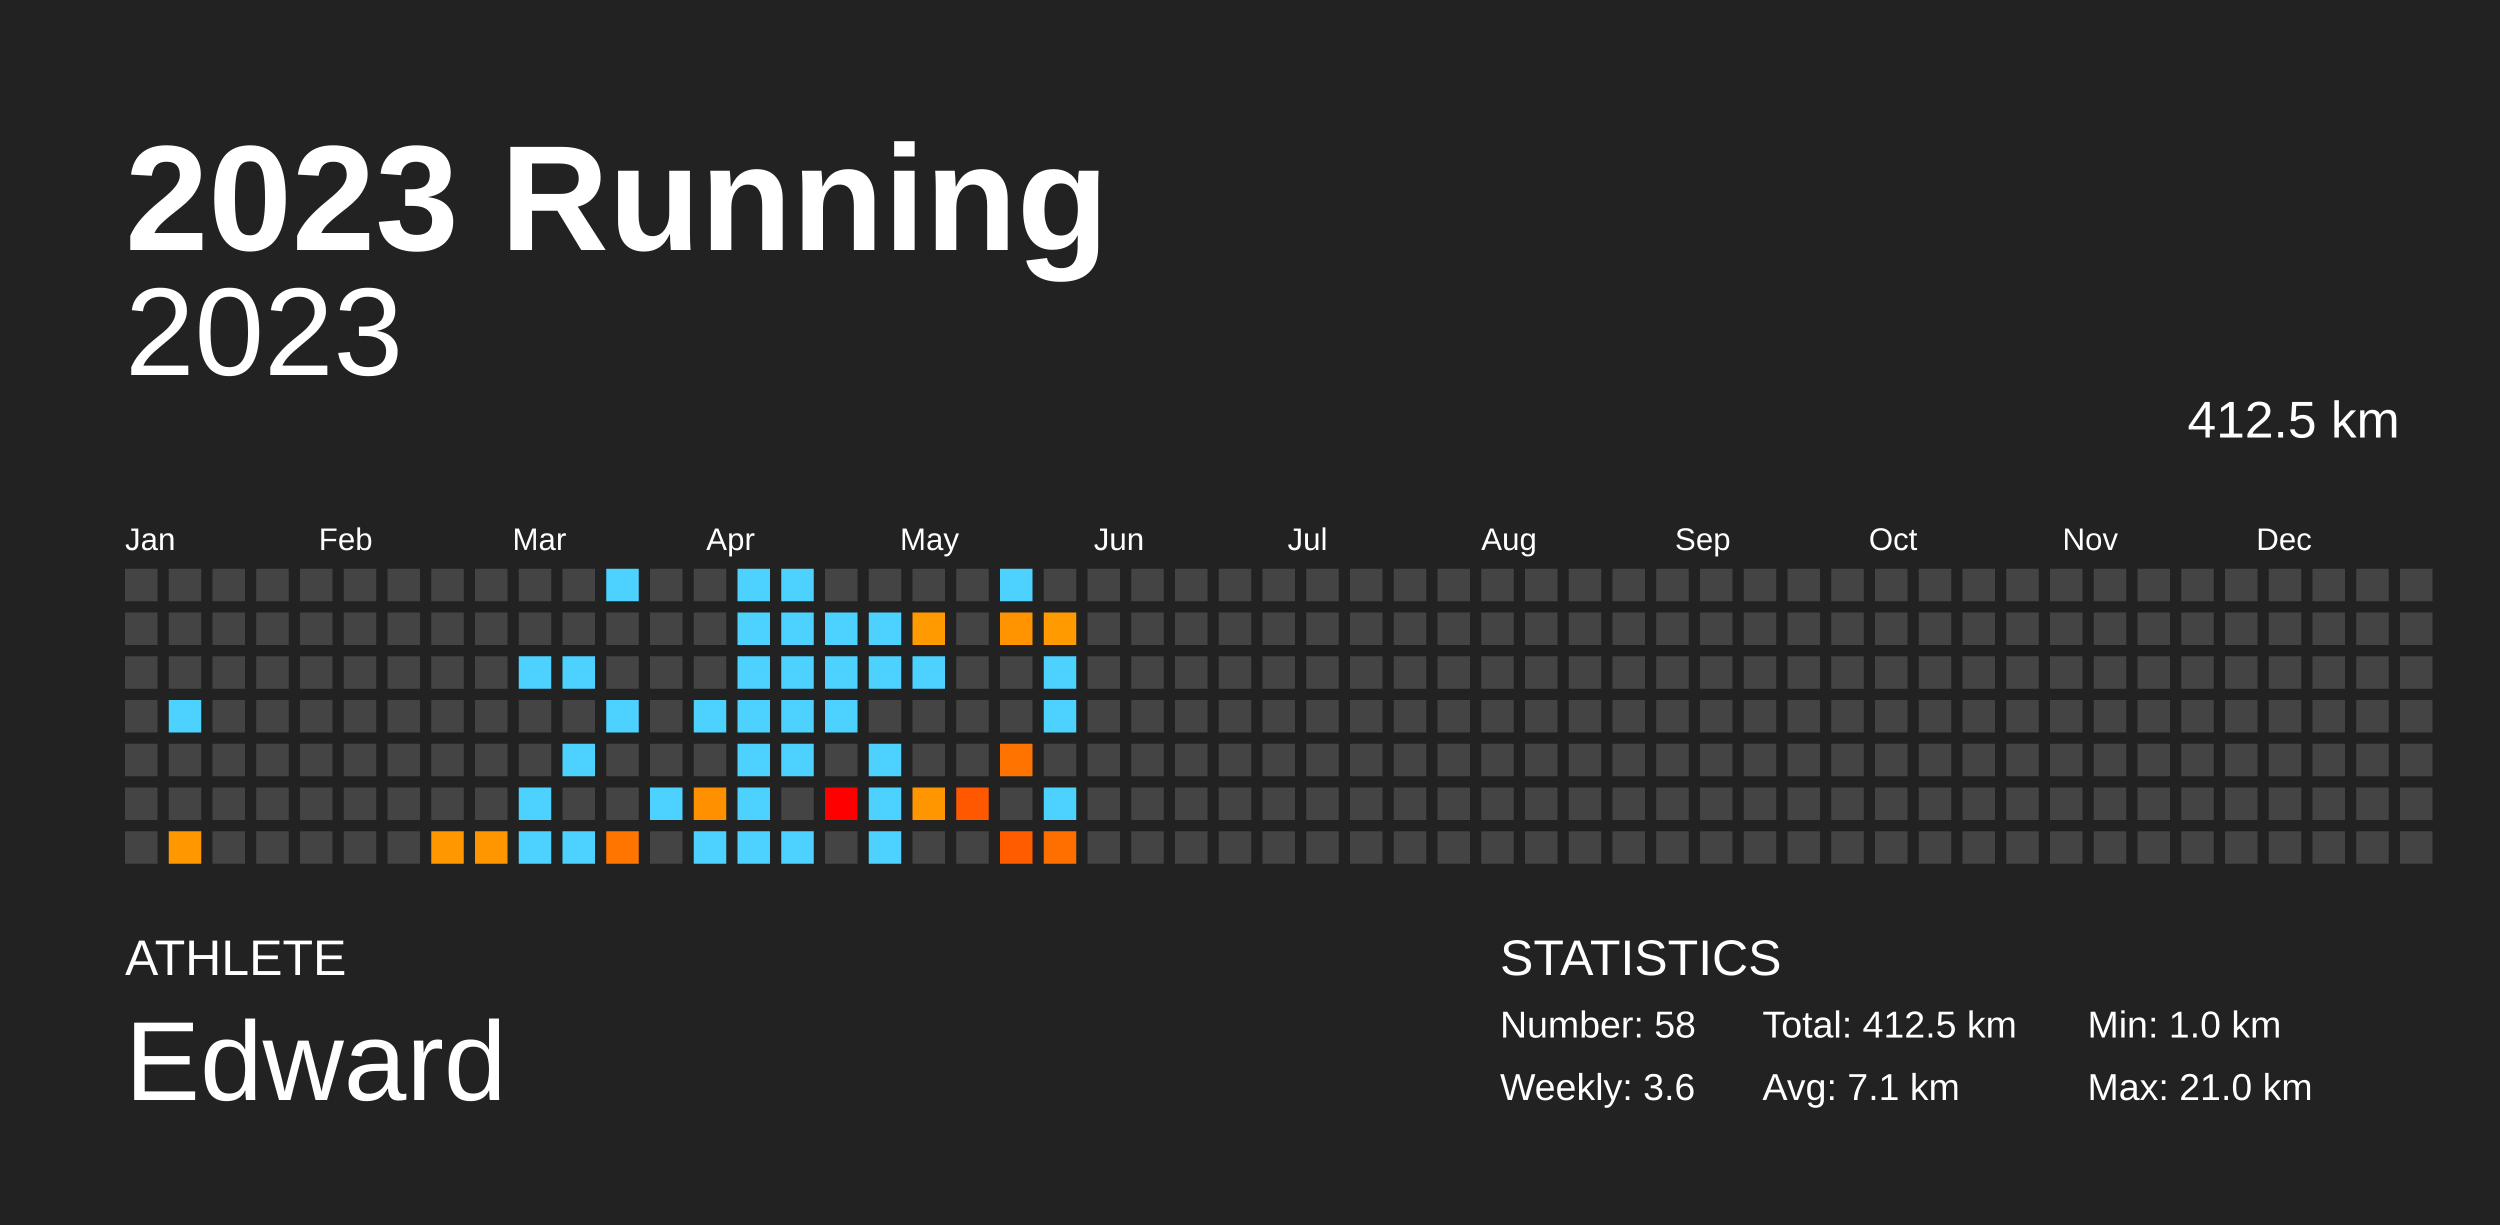
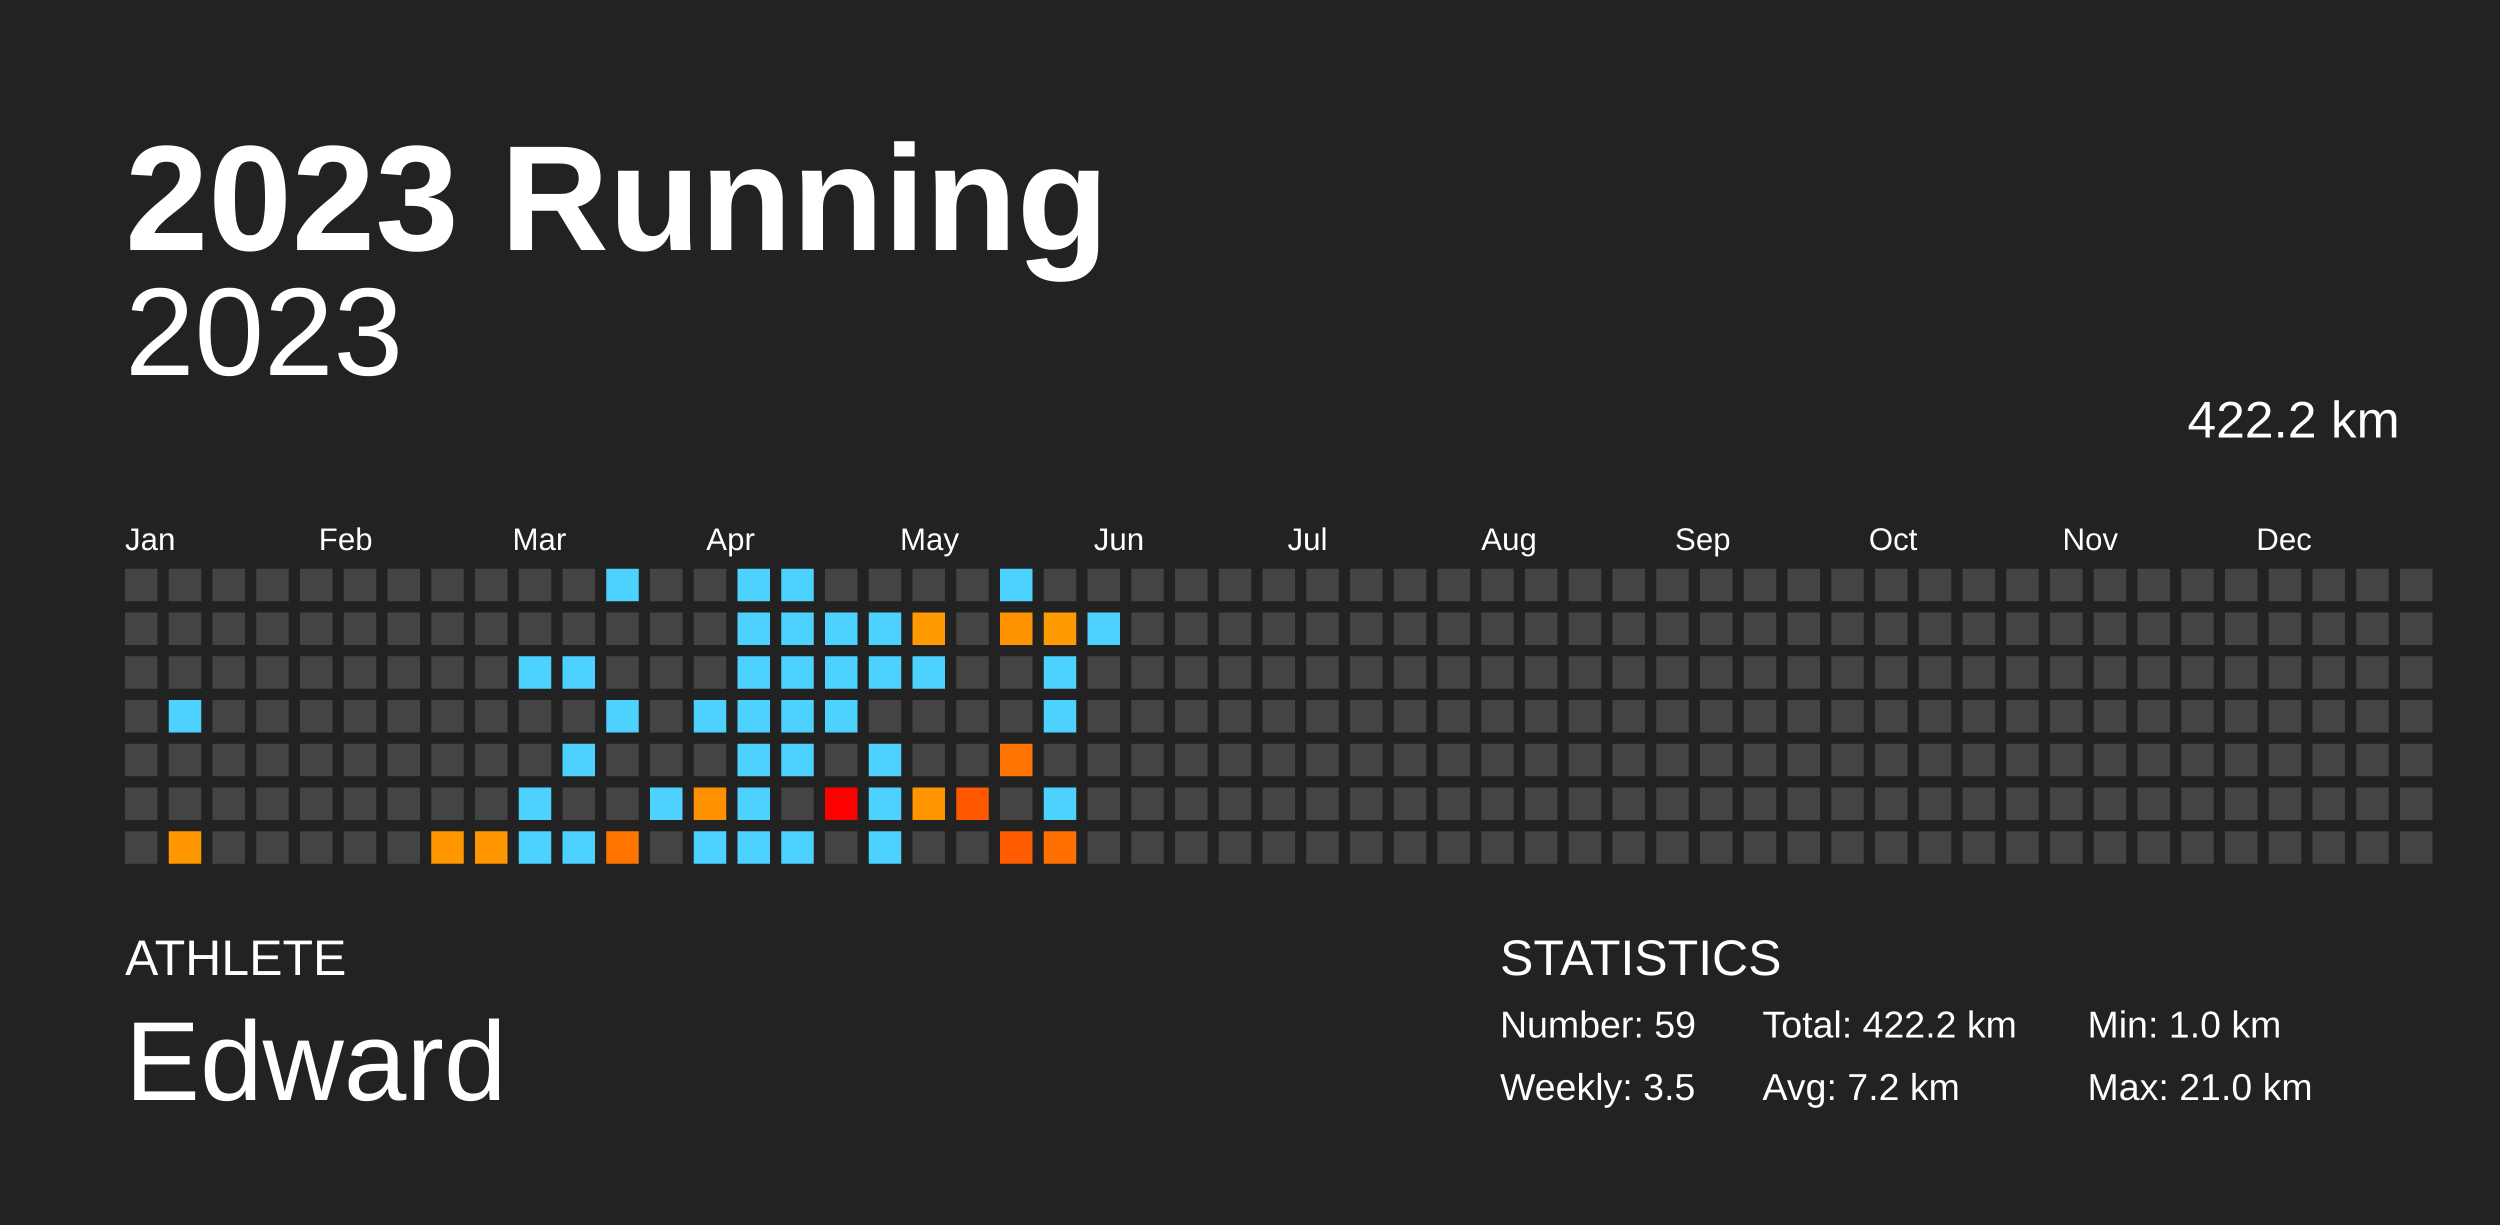
<svg xmlns="http://www.w3.org/2000/svg" baseProfile="full" height="98mm" version="1.1" viewBox="0,0,200,98" width="200mm">
  <defs />
  <rect fill="#222222" height="98" width="200" x="0" y="0" />
  <text fill="#FFFFFF" style="font-size:12px; font-family:Arial; font-weight:bold;" x="10" y="20">2023 Running</text>
  <text fill="#FFFFFF" style="font-size:4px; font-family:Arial" x="10" y="78">ATHLETE</text>
  <text fill="#FFFFFF" style="font-size:9px; font-family:Arial" x="10" y="88">Edward</text>
  <text fill="#FFFFFF" style="font-size:4px; font-family:Arial" x="120" y="78">STATISTICS</text>
-   <text fill="#FFFFFF" style="font-size:3px; font-family:Arial" x="120" y="83">Number: 58</text>
-   <text fill="#FFFFFF" style="font-size:3px; font-family:Arial" x="120" y="88">Weekly: 3.6</text>
-   <text fill="#FFFFFF" style="font-size:3px; font-family:Arial" x="141" y="83">Total: 412.5 km</text>
-   <text fill="#FFFFFF" style="font-size:3px; font-family:Arial" x="141" y="88">Avg: 7.1 km</text>
+   <text fill="#FFFFFF" style="font-size:3px; font-family:Arial" x="120" y="83">Number: 59</text>
+   <text fill="#FFFFFF" style="font-size:3px; font-family:Arial" x="120" y="88">Weekly: 3.5</text>
+   <text fill="#FFFFFF" style="font-size:3px; font-family:Arial" x="141" y="83">Total: 422.2 km</text>
+   <text fill="#FFFFFF" style="font-size:3px; font-family:Arial" x="141" y="88">Avg: 7.2 km</text>
  <text fill="#FFFFFF" style="font-size:3px; font-family:Arial" x="167" y="83">Min: 1.0 km</text>
  <text fill="#FFFFFF" style="font-size:3px; font-family:Arial" x="167" y="88">Max: 21.0 km</text>
  <text alignment-baseline="hanging" fill="#FFFFFF" style="font-size:10.0px; font-family:Arial;" x="10" y="30">2023</text>
-   <text alignment-baseline="hanging" fill="#FFFFFF" style="font-size:4.125px; font-family:Arial;" x="175" y="35">412.5 km</text>
+   <text alignment-baseline="hanging" fill="#FFFFFF" style="font-size:4.125px; font-family:Arial;" x="175" y="35">422.2 km</text>
  <text fill="#FFFFFF" style="font-size:2.5px; font-family:Arial" x="10.0" y="44">Jan</text>
  <text fill="#FFFFFF" style="font-size:2.5px; font-family:Arial" x="25.5" y="44">Feb</text>
  <text fill="#FFFFFF" style="font-size:2.5px; font-family:Arial" x="41.0" y="44">Mar</text>
  <text fill="#FFFFFF" style="font-size:2.5px; font-family:Arial" x="56.5" y="44">Apr</text>
  <text fill="#FFFFFF" style="font-size:2.5px; font-family:Arial" x="72.0" y="44">May</text>
  <text fill="#FFFFFF" style="font-size:2.5px; font-family:Arial" x="87.5" y="44">Jun</text>
  <text fill="#FFFFFF" style="font-size:2.5px; font-family:Arial" x="103.0" y="44">Jul</text>
  <text fill="#FFFFFF" style="font-size:2.5px; font-family:Arial" x="118.5" y="44">Aug</text>
  <text fill="#FFFFFF" style="font-size:2.5px; font-family:Arial" x="134.0" y="44">Sep</text>
  <text fill="#FFFFFF" style="font-size:2.5px; font-family:Arial" x="149.5" y="44">Oct</text>
  <text fill="#FFFFFF" style="font-size:2.5px; font-family:Arial" x="165.0" y="44">Nov</text>
  <text fill="#FFFFFF" style="font-size:2.5px; font-family:Arial" x="180.5" y="44">Dec</text>
  <rect fill="#444444" height="2.6" width="2.6" x="10.0" y="45.5" />
  <rect fill="#444444" height="2.6" width="2.6" x="10.0" y="49.0" />
  <rect fill="#444444" height="2.6" width="2.6" x="10.0" y="52.5" />
  <rect fill="#444444" height="2.6" width="2.6" x="10.0" y="56.0" />
  <rect fill="#444444" height="2.6" width="2.6" x="10.0" y="59.5" />
  <rect fill="#444444" height="2.6" width="2.6" x="10.0" y="63.0" />
  <rect fill="#444444" height="2.6" width="2.6" x="10.0" y="66.5" />
  <rect fill="#444444" height="2.6" width="2.6" x="13.5" y="45.5" />
  <rect fill="#444444" height="2.6" width="2.6" x="13.5" y="49.0" />
  <rect fill="#444444" height="2.6" width="2.6" x="13.5" y="52.5" />
  <rect fill="#4dd2ff" height="2.6" width="2.6" x="13.5" y="56.0" />
  <rect fill="#444444" height="2.6" width="2.6" x="13.5" y="59.5" />
  <rect fill="#444444" height="2.6" width="2.6" x="13.5" y="63.0" />
  <rect fill="#ff9700" height="2.6" width="2.6" x="13.5" y="66.5" />
  <rect fill="#444444" height="2.6" width="2.6" x="17.0" y="45.5" />
  <rect fill="#444444" height="2.6" width="2.6" x="17.0" y="49.0" />
  <rect fill="#444444" height="2.6" width="2.6" x="17.0" y="52.5" />
  <rect fill="#444444" height="2.6" width="2.6" x="17.0" y="56.0" />
  <rect fill="#444444" height="2.6" width="2.6" x="17.0" y="59.5" />
  <rect fill="#444444" height="2.6" width="2.6" x="17.0" y="63.0" />
  <rect fill="#444444" height="2.6" width="2.6" x="17.0" y="66.5" />
  <rect fill="#444444" height="2.6" width="2.6" x="20.5" y="45.5" />
  <rect fill="#444444" height="2.6" width="2.6" x="20.5" y="49.0" />
  <rect fill="#444444" height="2.6" width="2.6" x="20.5" y="52.5" />
  <rect fill="#444444" height="2.6" width="2.6" x="20.5" y="56.0" />
  <rect fill="#444444" height="2.6" width="2.6" x="20.5" y="59.5" />
  <rect fill="#444444" height="2.6" width="2.6" x="20.5" y="63.0" />
  <rect fill="#444444" height="2.6" width="2.6" x="20.5" y="66.5" />
  <rect fill="#444444" height="2.6" width="2.6" x="24.0" y="45.5" />
  <rect fill="#444444" height="2.6" width="2.6" x="24.0" y="49.0" />
  <rect fill="#444444" height="2.6" width="2.6" x="24.0" y="52.5" />
  <rect fill="#444444" height="2.6" width="2.6" x="24.0" y="56.0" />
  <rect fill="#444444" height="2.6" width="2.6" x="24.0" y="59.5" />
  <rect fill="#444444" height="2.6" width="2.6" x="24.0" y="63.0" />
  <rect fill="#444444" height="2.6" width="2.6" x="24.0" y="66.5" />
  <rect fill="#444444" height="2.6" width="2.6" x="27.5" y="45.5" />
  <rect fill="#444444" height="2.6" width="2.6" x="27.5" y="49.0" />
  <rect fill="#444444" height="2.6" width="2.6" x="27.5" y="52.5" />
  <rect fill="#444444" height="2.6" width="2.6" x="27.5" y="56.0" />
  <rect fill="#444444" height="2.6" width="2.6" x="27.5" y="59.5" />
  <rect fill="#444444" height="2.6" width="2.6" x="27.5" y="63.0" />
  <rect fill="#444444" height="2.6" width="2.6" x="27.5" y="66.5" />
  <rect fill="#444444" height="2.6" width="2.6" x="31.0" y="45.5" />
  <rect fill="#444444" height="2.6" width="2.6" x="31.0" y="49.0" />
  <rect fill="#444444" height="2.6" width="2.6" x="31.0" y="52.5" />
  <rect fill="#444444" height="2.6" width="2.6" x="31.0" y="56.0" />
  <rect fill="#444444" height="2.6" width="2.6" x="31.0" y="59.5" />
  <rect fill="#444444" height="2.6" width="2.6" x="31.0" y="63.0" />
  <rect fill="#444444" height="2.6" width="2.6" x="31.0" y="66.5" />
  <rect fill="#444444" height="2.6" width="2.6" x="34.5" y="45.5" />
  <rect fill="#444444" height="2.6" width="2.6" x="34.5" y="49.0" />
  <rect fill="#444444" height="2.6" width="2.6" x="34.5" y="52.5" />
  <rect fill="#444444" height="2.6" width="2.6" x="34.5" y="56.0" />
  <rect fill="#444444" height="2.6" width="2.6" x="34.5" y="59.5" />
  <rect fill="#444444" height="2.6" width="2.6" x="34.5" y="63.0" />
  <rect fill="#ff9700" height="2.6" width="2.6" x="34.5" y="66.5" />
  <rect fill="#444444" height="2.6" width="2.6" x="38.0" y="45.5" />
  <rect fill="#444444" height="2.6" width="2.6" x="38.0" y="49.0" />
  <rect fill="#444444" height="2.6" width="2.6" x="38.0" y="52.5" />
  <rect fill="#444444" height="2.6" width="2.6" x="38.0" y="56.0" />
  <rect fill="#444444" height="2.6" width="2.6" x="38.0" y="59.5" />
  <rect fill="#444444" height="2.6" width="2.6" x="38.0" y="63.0" />
  <rect fill="#ff9600" height="2.6" width="2.6" x="38.0" y="66.5" />
  <rect fill="#444444" height="2.6" width="2.6" x="41.5" y="45.5" />
  <rect fill="#444444" height="2.6" width="2.6" x="41.5" y="49.0" />
  <rect fill="#4dd2ff" height="2.6" width="2.6" x="41.5" y="52.5" />
  <rect fill="#444444" height="2.6" width="2.6" x="41.5" y="56.0" />
  <rect fill="#444444" height="2.6" width="2.6" x="41.5" y="59.5" />
  <rect fill="#4dd2ff" height="2.6" width="2.6" x="41.5" y="63.0" />
  <rect fill="#4dd2ff" height="2.6" width="2.6" x="41.5" y="66.5" />
  <rect fill="#444444" height="2.6" width="2.6" x="45.0" y="45.5" />
  <rect fill="#444444" height="2.6" width="2.6" x="45.0" y="49.0" />
  <rect fill="#4dd2ff" height="2.6" width="2.6" x="45.0" y="52.5" />
  <rect fill="#444444" height="2.6" width="2.6" x="45.0" y="56.0" />
  <rect fill="#4dd2ff" height="2.6" width="2.6" x="45.0" y="59.5" />
  <rect fill="#444444" height="2.6" width="2.6" x="45.0" y="63.0" />
  <rect fill="#4dd2ff" height="2.6" width="2.6" x="45.0" y="66.5" />
  <rect fill="#4dd2ff" height="2.6" width="2.6" x="48.5" y="45.5" />
  <rect fill="#444444" height="2.6" width="2.6" x="48.5" y="49.0" />
  <rect fill="#444444" height="2.6" width="2.6" x="48.5" y="52.5" />
  <rect fill="#4dd2ff" height="2.6" width="2.6" x="48.5" y="56.0" />
  <rect fill="#444444" height="2.6" width="2.6" x="48.5" y="59.5" />
  <rect fill="#444444" height="2.6" width="2.6" x="48.5" y="63.0" />
  <rect fill="#ff7500" height="2.6" width="2.6" x="48.5" y="66.5" />
  <rect fill="#444444" height="2.6" width="2.6" x="52.0" y="45.5" />
  <rect fill="#444444" height="2.6" width="2.6" x="52.0" y="49.0" />
  <rect fill="#444444" height="2.6" width="2.6" x="52.0" y="52.5" />
  <rect fill="#444444" height="2.6" width="2.6" x="52.0" y="56.0" />
  <rect fill="#444444" height="2.6" width="2.6" x="52.0" y="59.5" />
  <rect fill="#4dd2ff" height="2.6" width="2.6" x="52.0" y="63.0" />
  <rect fill="#444444" height="2.6" width="2.6" x="52.0" y="66.5" />
  <rect fill="#444444" height="2.6" width="2.6" x="55.5" y="45.5" />
  <rect fill="#444444" height="2.6" width="2.6" x="55.5" y="49.0" />
  <rect fill="#444444" height="2.6" width="2.6" x="55.5" y="52.5" />
  <rect fill="#4dd2ff" height="2.6" width="2.6" x="55.5" y="56.0" />
  <rect fill="#444444" height="2.6" width="2.6" x="55.5" y="59.5" />
  <rect fill="#ff9100" height="2.6" width="2.6" x="55.5" y="63.0" />
  <rect fill="#4dd2ff" height="2.6" width="2.6" x="55.5" y="66.5" />
  <rect fill="#4dd2ff" height="2.6" width="2.6" x="59.0" y="45.5" />
  <rect fill="#4dd2ff" height="2.6" width="2.6" x="59.0" y="49.0" />
  <rect fill="#4dd2ff" height="2.6" width="2.6" x="59.0" y="52.5" />
  <rect fill="#4dd2ff" height="2.6" width="2.6" x="59.0" y="56.0" />
  <rect fill="#4dd2ff" height="2.6" width="2.6" x="59.0" y="59.5" />
  <rect fill="#4dd2ff" height="2.6" width="2.6" x="59.0" y="63.0" />
  <rect fill="#4dd2ff" height="2.6" width="2.6" x="59.0" y="66.5" />
  <rect fill="#4dd2ff" height="2.6" width="2.6" x="62.5" y="45.5" />
  <rect fill="#4dd2ff" height="2.6" width="2.6" x="62.5" y="49.0" />
  <rect fill="#4dd2ff" height="2.6" width="2.6" x="62.5" y="52.5" />
  <rect fill="#4dd2ff" height="2.6" width="2.6" x="62.5" y="56.0" />
  <rect fill="#4dd2ff" height="2.6" width="2.6" x="62.5" y="59.5" />
  <rect fill="#444444" height="2.6" width="2.6" x="62.5" y="63.0" />
  <rect fill="#4dd2ff" height="2.6" width="2.6" x="62.5" y="66.5" />
  <rect fill="#444444" height="2.6" width="2.6" x="66.0" y="45.5" />
  <rect fill="#4dd2ff" height="2.6" width="2.6" x="66.0" y="49.0" />
  <rect fill="#4dd2ff" height="2.6" width="2.6" x="66.0" y="52.5" />
  <rect fill="#4dd2ff" height="2.6" width="2.6" x="66.0" y="56.0" />
  <rect fill="#444444" height="2.6" width="2.6" x="66.0" y="59.5" />
  <rect fill="red" height="2.6" width="2.6" x="66.0" y="63.0" />
  <rect fill="#444444" height="2.6" width="2.6" x="66.0" y="66.5" />
  <rect fill="#444444" height="2.6" width="2.6" x="69.5" y="45.5" />
  <rect fill="#4dd2ff" height="2.6" width="2.6" x="69.5" y="49.0" />
  <rect fill="#4dd2ff" height="2.6" width="2.6" x="69.5" y="52.5" />
  <rect fill="#444444" height="2.6" width="2.6" x="69.5" y="56.0" />
  <rect fill="#4dd2ff" height="2.6" width="2.6" x="69.5" y="59.5" />
  <rect fill="#4dd2ff" height="2.6" width="2.6" x="69.5" y="63.0" />
  <rect fill="#4dd2ff" height="2.6" width="2.6" x="69.5" y="66.5" />
  <rect fill="#444444" height="2.6" width="2.6" x="73.0" y="45.5" />
  <rect fill="#ff9a00" height="2.6" width="2.6" x="73.0" y="49.0" />
  <rect fill="#4dd2ff" height="2.6" width="2.6" x="73.0" y="52.5" />
  <rect fill="#444444" height="2.6" width="2.6" x="73.0" y="56.0" />
  <rect fill="#444444" height="2.6" width="2.6" x="73.0" y="59.5" />
  <rect fill="#ff9600" height="2.6" width="2.6" x="73.0" y="63.0" />
  <rect fill="#444444" height="2.6" width="2.6" x="73.0" y="66.5" />
  <rect fill="#444444" height="2.6" width="2.6" x="76.5" y="45.5" />
  <rect fill="#444444" height="2.6" width="2.6" x="76.5" y="49.0" />
  <rect fill="#444444" height="2.6" width="2.6" x="76.5" y="52.5" />
  <rect fill="#444444" height="2.6" width="2.6" x="76.5" y="56.0" />
  <rect fill="#444444" height="2.6" width="2.6" x="76.5" y="59.5" />
  <rect fill="#ff5800" height="2.6" width="2.6" x="76.5" y="63.0" />
  <rect fill="#444444" height="2.6" width="2.6" x="76.5" y="66.5" />
  <rect fill="#4dd2ff" height="2.6" width="2.6" x="80.0" y="45.5" />
  <rect fill="#ff9300" height="2.6" width="2.6" x="80.0" y="49.0" />
  <rect fill="#444444" height="2.6" width="2.6" x="80.0" y="52.5" />
  <rect fill="#444444" height="2.6" width="2.6" x="80.0" y="56.0" />
  <rect fill="#ff7400" height="2.6" width="2.6" x="80.0" y="59.5" />
  <rect fill="#444444" height="2.6" width="2.6" x="80.0" y="63.0" />
  <rect fill="#ff5c00" height="2.6" width="2.6" x="80.0" y="66.5" />
  <rect fill="#444444" height="2.6" width="2.6" x="83.5" y="45.5" />
  <rect fill="#ff9a00" height="2.6" width="2.6" x="83.5" y="49.0" />
  <rect fill="#4dd2ff" height="2.6" width="2.6" x="83.5" y="52.5" />
  <rect fill="#4dd2ff" height="2.6" width="2.6" x="83.5" y="56.0" />
  <rect fill="#444444" height="2.6" width="2.6" x="83.5" y="59.5" />
  <rect fill="#4dd2ff" height="2.6" width="2.6" x="83.5" y="63.0" />
  <rect fill="#ff6f00" height="2.6" width="2.6" x="83.5" y="66.5" />
  <rect fill="#444444" height="2.6" width="2.6" x="87.0" y="45.5" />
-   <rect fill="#444444" height="2.6" width="2.6" x="87.0" y="49.0" />
+   <rect fill="#4dd2ff" height="2.6" width="2.6" x="87.0" y="49.0" />
  <rect fill="#444444" height="2.6" width="2.6" x="87.0" y="52.5" />
  <rect fill="#444444" height="2.6" width="2.6" x="87.0" y="56.0" />
  <rect fill="#444444" height="2.6" width="2.6" x="87.0" y="59.5" />
  <rect fill="#444444" height="2.6" width="2.6" x="87.0" y="63.0" />
  <rect fill="#444444" height="2.6" width="2.6" x="87.0" y="66.5" />
  <rect fill="#444444" height="2.6" width="2.6" x="90.5" y="45.5" />
  <rect fill="#444444" height="2.6" width="2.6" x="90.5" y="49.0" />
  <rect fill="#444444" height="2.6" width="2.6" x="90.5" y="52.5" />
  <rect fill="#444444" height="2.6" width="2.6" x="90.5" y="56.0" />
  <rect fill="#444444" height="2.6" width="2.6" x="90.5" y="59.5" />
  <rect fill="#444444" height="2.6" width="2.6" x="90.5" y="63.0" />
  <rect fill="#444444" height="2.6" width="2.6" x="90.5" y="66.5" />
  <rect fill="#444444" height="2.6" width="2.6" x="94.0" y="45.5" />
  <rect fill="#444444" height="2.6" width="2.6" x="94.0" y="49.0" />
  <rect fill="#444444" height="2.6" width="2.6" x="94.0" y="52.5" />
  <rect fill="#444444" height="2.6" width="2.6" x="94.0" y="56.0" />
  <rect fill="#444444" height="2.6" width="2.6" x="94.0" y="59.5" />
  <rect fill="#444444" height="2.6" width="2.6" x="94.0" y="63.0" />
  <rect fill="#444444" height="2.6" width="2.6" x="94.0" y="66.5" />
  <rect fill="#444444" height="2.6" width="2.6" x="97.5" y="45.5" />
  <rect fill="#444444" height="2.6" width="2.6" x="97.5" y="49.0" />
  <rect fill="#444444" height="2.6" width="2.6" x="97.5" y="52.5" />
  <rect fill="#444444" height="2.6" width="2.6" x="97.5" y="56.0" />
  <rect fill="#444444" height="2.6" width="2.6" x="97.5" y="59.5" />
  <rect fill="#444444" height="2.6" width="2.6" x="97.5" y="63.0" />
  <rect fill="#444444" height="2.6" width="2.6" x="97.5" y="66.5" />
  <rect fill="#444444" height="2.6" width="2.6" x="101.0" y="45.5" />
  <rect fill="#444444" height="2.6" width="2.6" x="101.0" y="49.0" />
  <rect fill="#444444" height="2.6" width="2.6" x="101.0" y="52.5" />
  <rect fill="#444444" height="2.6" width="2.6" x="101.0" y="56.0" />
  <rect fill="#444444" height="2.6" width="2.6" x="101.0" y="59.5" />
  <rect fill="#444444" height="2.6" width="2.6" x="101.0" y="63.0" />
  <rect fill="#444444" height="2.6" width="2.6" x="101.0" y="66.5" />
  <rect fill="#444444" height="2.6" width="2.6" x="104.5" y="45.5" />
  <rect fill="#444444" height="2.6" width="2.6" x="104.5" y="49.0" />
  <rect fill="#444444" height="2.6" width="2.6" x="104.5" y="52.5" />
  <rect fill="#444444" height="2.6" width="2.6" x="104.5" y="56.0" />
  <rect fill="#444444" height="2.6" width="2.6" x="104.5" y="59.5" />
  <rect fill="#444444" height="2.6" width="2.6" x="104.5" y="63.0" />
  <rect fill="#444444" height="2.6" width="2.6" x="104.5" y="66.5" />
  <rect fill="#444444" height="2.6" width="2.6" x="108.0" y="45.5" />
  <rect fill="#444444" height="2.6" width="2.6" x="108.0" y="49.0" />
  <rect fill="#444444" height="2.6" width="2.6" x="108.0" y="52.5" />
  <rect fill="#444444" height="2.6" width="2.6" x="108.0" y="56.0" />
  <rect fill="#444444" height="2.6" width="2.6" x="108.0" y="59.5" />
  <rect fill="#444444" height="2.6" width="2.6" x="108.0" y="63.0" />
  <rect fill="#444444" height="2.6" width="2.6" x="108.0" y="66.5" />
  <rect fill="#444444" height="2.6" width="2.6" x="111.5" y="45.5" />
  <rect fill="#444444" height="2.6" width="2.6" x="111.5" y="49.0" />
  <rect fill="#444444" height="2.6" width="2.6" x="111.5" y="52.5" />
  <rect fill="#444444" height="2.6" width="2.6" x="111.5" y="56.0" />
  <rect fill="#444444" height="2.6" width="2.6" x="111.5" y="59.5" />
  <rect fill="#444444" height="2.6" width="2.6" x="111.5" y="63.0" />
  <rect fill="#444444" height="2.6" width="2.6" x="111.5" y="66.5" />
  <rect fill="#444444" height="2.6" width="2.6" x="115.0" y="45.5" />
  <rect fill="#444444" height="2.6" width="2.6" x="115.0" y="49.0" />
  <rect fill="#444444" height="2.6" width="2.6" x="115.0" y="52.5" />
  <rect fill="#444444" height="2.6" width="2.6" x="115.0" y="56.0" />
  <rect fill="#444444" height="2.6" width="2.6" x="115.0" y="59.5" />
  <rect fill="#444444" height="2.6" width="2.6" x="115.0" y="63.0" />
  <rect fill="#444444" height="2.6" width="2.6" x="115.0" y="66.5" />
  <rect fill="#444444" height="2.6" width="2.6" x="118.5" y="45.5" />
  <rect fill="#444444" height="2.6" width="2.6" x="118.5" y="49.0" />
  <rect fill="#444444" height="2.6" width="2.6" x="118.5" y="52.5" />
  <rect fill="#444444" height="2.6" width="2.6" x="118.5" y="56.0" />
  <rect fill="#444444" height="2.6" width="2.6" x="118.5" y="59.5" />
  <rect fill="#444444" height="2.6" width="2.6" x="118.5" y="63.0" />
  <rect fill="#444444" height="2.6" width="2.6" x="118.5" y="66.5" />
  <rect fill="#444444" height="2.6" width="2.6" x="122.0" y="45.5" />
  <rect fill="#444444" height="2.6" width="2.6" x="122.0" y="49.0" />
  <rect fill="#444444" height="2.6" width="2.6" x="122.0" y="52.5" />
  <rect fill="#444444" height="2.6" width="2.6" x="122.0" y="56.0" />
  <rect fill="#444444" height="2.6" width="2.6" x="122.0" y="59.5" />
  <rect fill="#444444" height="2.6" width="2.6" x="122.0" y="63.0" />
  <rect fill="#444444" height="2.6" width="2.6" x="122.0" y="66.5" />
  <rect fill="#444444" height="2.6" width="2.6" x="125.5" y="45.5" />
  <rect fill="#444444" height="2.6" width="2.6" x="125.5" y="49.0" />
  <rect fill="#444444" height="2.6" width="2.6" x="125.5" y="52.5" />
  <rect fill="#444444" height="2.6" width="2.6" x="125.5" y="56.0" />
  <rect fill="#444444" height="2.6" width="2.6" x="125.5" y="59.5" />
  <rect fill="#444444" height="2.6" width="2.6" x="125.5" y="63.0" />
  <rect fill="#444444" height="2.6" width="2.6" x="125.5" y="66.5" />
  <rect fill="#444444" height="2.6" width="2.6" x="129.0" y="45.5" />
  <rect fill="#444444" height="2.6" width="2.6" x="129.0" y="49.0" />
  <rect fill="#444444" height="2.6" width="2.6" x="129.0" y="52.5" />
  <rect fill="#444444" height="2.6" width="2.6" x="129.0" y="56.0" />
  <rect fill="#444444" height="2.6" width="2.6" x="129.0" y="59.5" />
  <rect fill="#444444" height="2.6" width="2.6" x="129.0" y="63.0" />
  <rect fill="#444444" height="2.6" width="2.6" x="129.0" y="66.5" />
  <rect fill="#444444" height="2.6" width="2.6" x="132.5" y="45.5" />
  <rect fill="#444444" height="2.6" width="2.6" x="132.5" y="49.0" />
  <rect fill="#444444" height="2.6" width="2.6" x="132.5" y="52.5" />
  <rect fill="#444444" height="2.6" width="2.6" x="132.5" y="56.0" />
  <rect fill="#444444" height="2.6" width="2.6" x="132.5" y="59.5" />
  <rect fill="#444444" height="2.6" width="2.6" x="132.5" y="63.0" />
  <rect fill="#444444" height="2.6" width="2.6" x="132.5" y="66.5" />
  <rect fill="#444444" height="2.6" width="2.6" x="136.0" y="45.5" />
  <rect fill="#444444" height="2.6" width="2.6" x="136.0" y="49.0" />
  <rect fill="#444444" height="2.6" width="2.6" x="136.0" y="52.5" />
  <rect fill="#444444" height="2.6" width="2.6" x="136.0" y="56.0" />
  <rect fill="#444444" height="2.6" width="2.6" x="136.0" y="59.5" />
  <rect fill="#444444" height="2.6" width="2.6" x="136.0" y="63.0" />
  <rect fill="#444444" height="2.6" width="2.6" x="136.0" y="66.5" />
  <rect fill="#444444" height="2.6" width="2.6" x="139.5" y="45.5" />
  <rect fill="#444444" height="2.6" width="2.6" x="139.5" y="49.0" />
  <rect fill="#444444" height="2.6" width="2.6" x="139.5" y="52.5" />
  <rect fill="#444444" height="2.6" width="2.6" x="139.5" y="56.0" />
  <rect fill="#444444" height="2.6" width="2.6" x="139.5" y="59.5" />
  <rect fill="#444444" height="2.6" width="2.6" x="139.5" y="63.0" />
  <rect fill="#444444" height="2.6" width="2.6" x="139.5" y="66.5" />
  <rect fill="#444444" height="2.6" width="2.6" x="143.0" y="45.5" />
  <rect fill="#444444" height="2.6" width="2.6" x="143.0" y="49.0" />
  <rect fill="#444444" height="2.6" width="2.6" x="143.0" y="52.5" />
  <rect fill="#444444" height="2.6" width="2.6" x="143.0" y="56.0" />
  <rect fill="#444444" height="2.6" width="2.6" x="143.0" y="59.5" />
  <rect fill="#444444" height="2.6" width="2.6" x="143.0" y="63.0" />
  <rect fill="#444444" height="2.6" width="2.6" x="143.0" y="66.5" />
  <rect fill="#444444" height="2.6" width="2.6" x="146.5" y="45.5" />
  <rect fill="#444444" height="2.6" width="2.6" x="146.5" y="49.0" />
  <rect fill="#444444" height="2.6" width="2.6" x="146.5" y="52.5" />
  <rect fill="#444444" height="2.6" width="2.6" x="146.5" y="56.0" />
  <rect fill="#444444" height="2.6" width="2.6" x="146.5" y="59.5" />
  <rect fill="#444444" height="2.6" width="2.6" x="146.5" y="63.0" />
  <rect fill="#444444" height="2.6" width="2.6" x="146.5" y="66.5" />
  <rect fill="#444444" height="2.6" width="2.6" x="150.0" y="45.5" />
  <rect fill="#444444" height="2.6" width="2.6" x="150.0" y="49.0" />
  <rect fill="#444444" height="2.6" width="2.6" x="150.0" y="52.5" />
  <rect fill="#444444" height="2.6" width="2.6" x="150.0" y="56.0" />
  <rect fill="#444444" height="2.6" width="2.6" x="150.0" y="59.5" />
  <rect fill="#444444" height="2.6" width="2.6" x="150.0" y="63.0" />
  <rect fill="#444444" height="2.6" width="2.6" x="150.0" y="66.5" />
  <rect fill="#444444" height="2.6" width="2.6" x="153.5" y="45.5" />
  <rect fill="#444444" height="2.6" width="2.6" x="153.5" y="49.0" />
  <rect fill="#444444" height="2.6" width="2.6" x="153.5" y="52.5" />
  <rect fill="#444444" height="2.6" width="2.6" x="153.5" y="56.0" />
  <rect fill="#444444" height="2.6" width="2.6" x="153.5" y="59.5" />
  <rect fill="#444444" height="2.6" width="2.6" x="153.5" y="63.0" />
  <rect fill="#444444" height="2.6" width="2.6" x="153.5" y="66.5" />
  <rect fill="#444444" height="2.6" width="2.6" x="157.0" y="45.5" />
  <rect fill="#444444" height="2.6" width="2.6" x="157.0" y="49.0" />
  <rect fill="#444444" height="2.6" width="2.6" x="157.0" y="52.5" />
  <rect fill="#444444" height="2.6" width="2.6" x="157.0" y="56.0" />
  <rect fill="#444444" height="2.6" width="2.6" x="157.0" y="59.5" />
  <rect fill="#444444" height="2.6" width="2.6" x="157.0" y="63.0" />
  <rect fill="#444444" height="2.6" width="2.6" x="157.0" y="66.5" />
  <rect fill="#444444" height="2.6" width="2.6" x="160.5" y="45.5" />
  <rect fill="#444444" height="2.6" width="2.6" x="160.5" y="49.0" />
  <rect fill="#444444" height="2.6" width="2.6" x="160.5" y="52.5" />
  <rect fill="#444444" height="2.6" width="2.6" x="160.5" y="56.0" />
  <rect fill="#444444" height="2.6" width="2.6" x="160.5" y="59.5" />
  <rect fill="#444444" height="2.6" width="2.6" x="160.5" y="63.0" />
  <rect fill="#444444" height="2.6" width="2.6" x="160.5" y="66.5" />
  <rect fill="#444444" height="2.6" width="2.6" x="164.0" y="45.5" />
  <rect fill="#444444" height="2.6" width="2.6" x="164.0" y="49.0" />
  <rect fill="#444444" height="2.6" width="2.6" x="164.0" y="52.5" />
  <rect fill="#444444" height="2.6" width="2.6" x="164.0" y="56.0" />
  <rect fill="#444444" height="2.6" width="2.6" x="164.0" y="59.5" />
  <rect fill="#444444" height="2.6" width="2.6" x="164.0" y="63.0" />
  <rect fill="#444444" height="2.6" width="2.6" x="164.0" y="66.5" />
  <rect fill="#444444" height="2.6" width="2.6" x="167.5" y="45.5" />
  <rect fill="#444444" height="2.6" width="2.6" x="167.5" y="49.0" />
  <rect fill="#444444" height="2.6" width="2.6" x="167.5" y="52.5" />
  <rect fill="#444444" height="2.6" width="2.6" x="167.5" y="56.0" />
  <rect fill="#444444" height="2.6" width="2.6" x="167.5" y="59.5" />
  <rect fill="#444444" height="2.6" width="2.6" x="167.5" y="63.0" />
  <rect fill="#444444" height="2.6" width="2.6" x="167.5" y="66.5" />
  <rect fill="#444444" height="2.6" width="2.6" x="171.0" y="45.5" />
  <rect fill="#444444" height="2.6" width="2.6" x="171.0" y="49.0" />
  <rect fill="#444444" height="2.6" width="2.6" x="171.0" y="52.5" />
  <rect fill="#444444" height="2.6" width="2.6" x="171.0" y="56.0" />
  <rect fill="#444444" height="2.6" width="2.6" x="171.0" y="59.5" />
  <rect fill="#444444" height="2.6" width="2.6" x="171.0" y="63.0" />
  <rect fill="#444444" height="2.6" width="2.6" x="171.0" y="66.5" />
  <rect fill="#444444" height="2.6" width="2.6" x="174.5" y="45.5" />
  <rect fill="#444444" height="2.6" width="2.6" x="174.5" y="49.0" />
  <rect fill="#444444" height="2.6" width="2.6" x="174.5" y="52.5" />
  <rect fill="#444444" height="2.6" width="2.6" x="174.5" y="56.0" />
  <rect fill="#444444" height="2.6" width="2.6" x="174.5" y="59.5" />
  <rect fill="#444444" height="2.6" width="2.6" x="174.5" y="63.0" />
  <rect fill="#444444" height="2.6" width="2.6" x="174.5" y="66.5" />
  <rect fill="#444444" height="2.6" width="2.6" x="178.0" y="45.5" />
  <rect fill="#444444" height="2.6" width="2.6" x="178.0" y="49.0" />
  <rect fill="#444444" height="2.6" width="2.6" x="178.0" y="52.5" />
  <rect fill="#444444" height="2.6" width="2.6" x="178.0" y="56.0" />
  <rect fill="#444444" height="2.6" width="2.6" x="178.0" y="59.5" />
  <rect fill="#444444" height="2.6" width="2.6" x="178.0" y="63.0" />
  <rect fill="#444444" height="2.6" width="2.6" x="178.0" y="66.5" />
  <rect fill="#444444" height="2.6" width="2.6" x="181.5" y="45.5" />
  <rect fill="#444444" height="2.6" width="2.6" x="181.5" y="49.0" />
  <rect fill="#444444" height="2.6" width="2.6" x="181.5" y="52.5" />
  <rect fill="#444444" height="2.6" width="2.6" x="181.5" y="56.0" />
  <rect fill="#444444" height="2.6" width="2.6" x="181.5" y="59.5" />
  <rect fill="#444444" height="2.6" width="2.6" x="181.5" y="63.0" />
  <rect fill="#444444" height="2.6" width="2.6" x="181.5" y="66.5" />
  <rect fill="#444444" height="2.6" width="2.6" x="185.0" y="45.5" />
  <rect fill="#444444" height="2.6" width="2.6" x="185.0" y="49.0" />
  <rect fill="#444444" height="2.6" width="2.6" x="185.0" y="52.5" />
  <rect fill="#444444" height="2.6" width="2.6" x="185.0" y="56.0" />
  <rect fill="#444444" height="2.6" width="2.6" x="185.0" y="59.5" />
  <rect fill="#444444" height="2.6" width="2.6" x="185.0" y="63.0" />
  <rect fill="#444444" height="2.6" width="2.6" x="185.0" y="66.5" />
  <rect fill="#444444" height="2.6" width="2.6" x="188.5" y="45.5" />
  <rect fill="#444444" height="2.6" width="2.6" x="188.5" y="49.0" />
  <rect fill="#444444" height="2.6" width="2.6" x="188.5" y="52.5" />
  <rect fill="#444444" height="2.6" width="2.6" x="188.5" y="56.0" />
  <rect fill="#444444" height="2.6" width="2.6" x="188.5" y="59.5" />
  <rect fill="#444444" height="2.6" width="2.6" x="188.5" y="63.0" />
  <rect fill="#444444" height="2.6" width="2.6" x="188.5" y="66.5" />
  <rect fill="#444444" height="2.6" width="2.6" x="192.0" y="45.5" />
  <rect fill="#444444" height="2.6" width="2.6" x="192.0" y="49.0" />
  <rect fill="#444444" height="2.6" width="2.6" x="192.0" y="52.5" />
  <rect fill="#444444" height="2.6" width="2.6" x="192.0" y="56.0" />
  <rect fill="#444444" height="2.6" width="2.6" x="192.0" y="59.5" />
  <rect fill="#444444" height="2.6" width="2.6" x="192.0" y="63.0" />
  <rect fill="#444444" height="2.6" width="2.6" x="192.0" y="66.5" />
</svg>
